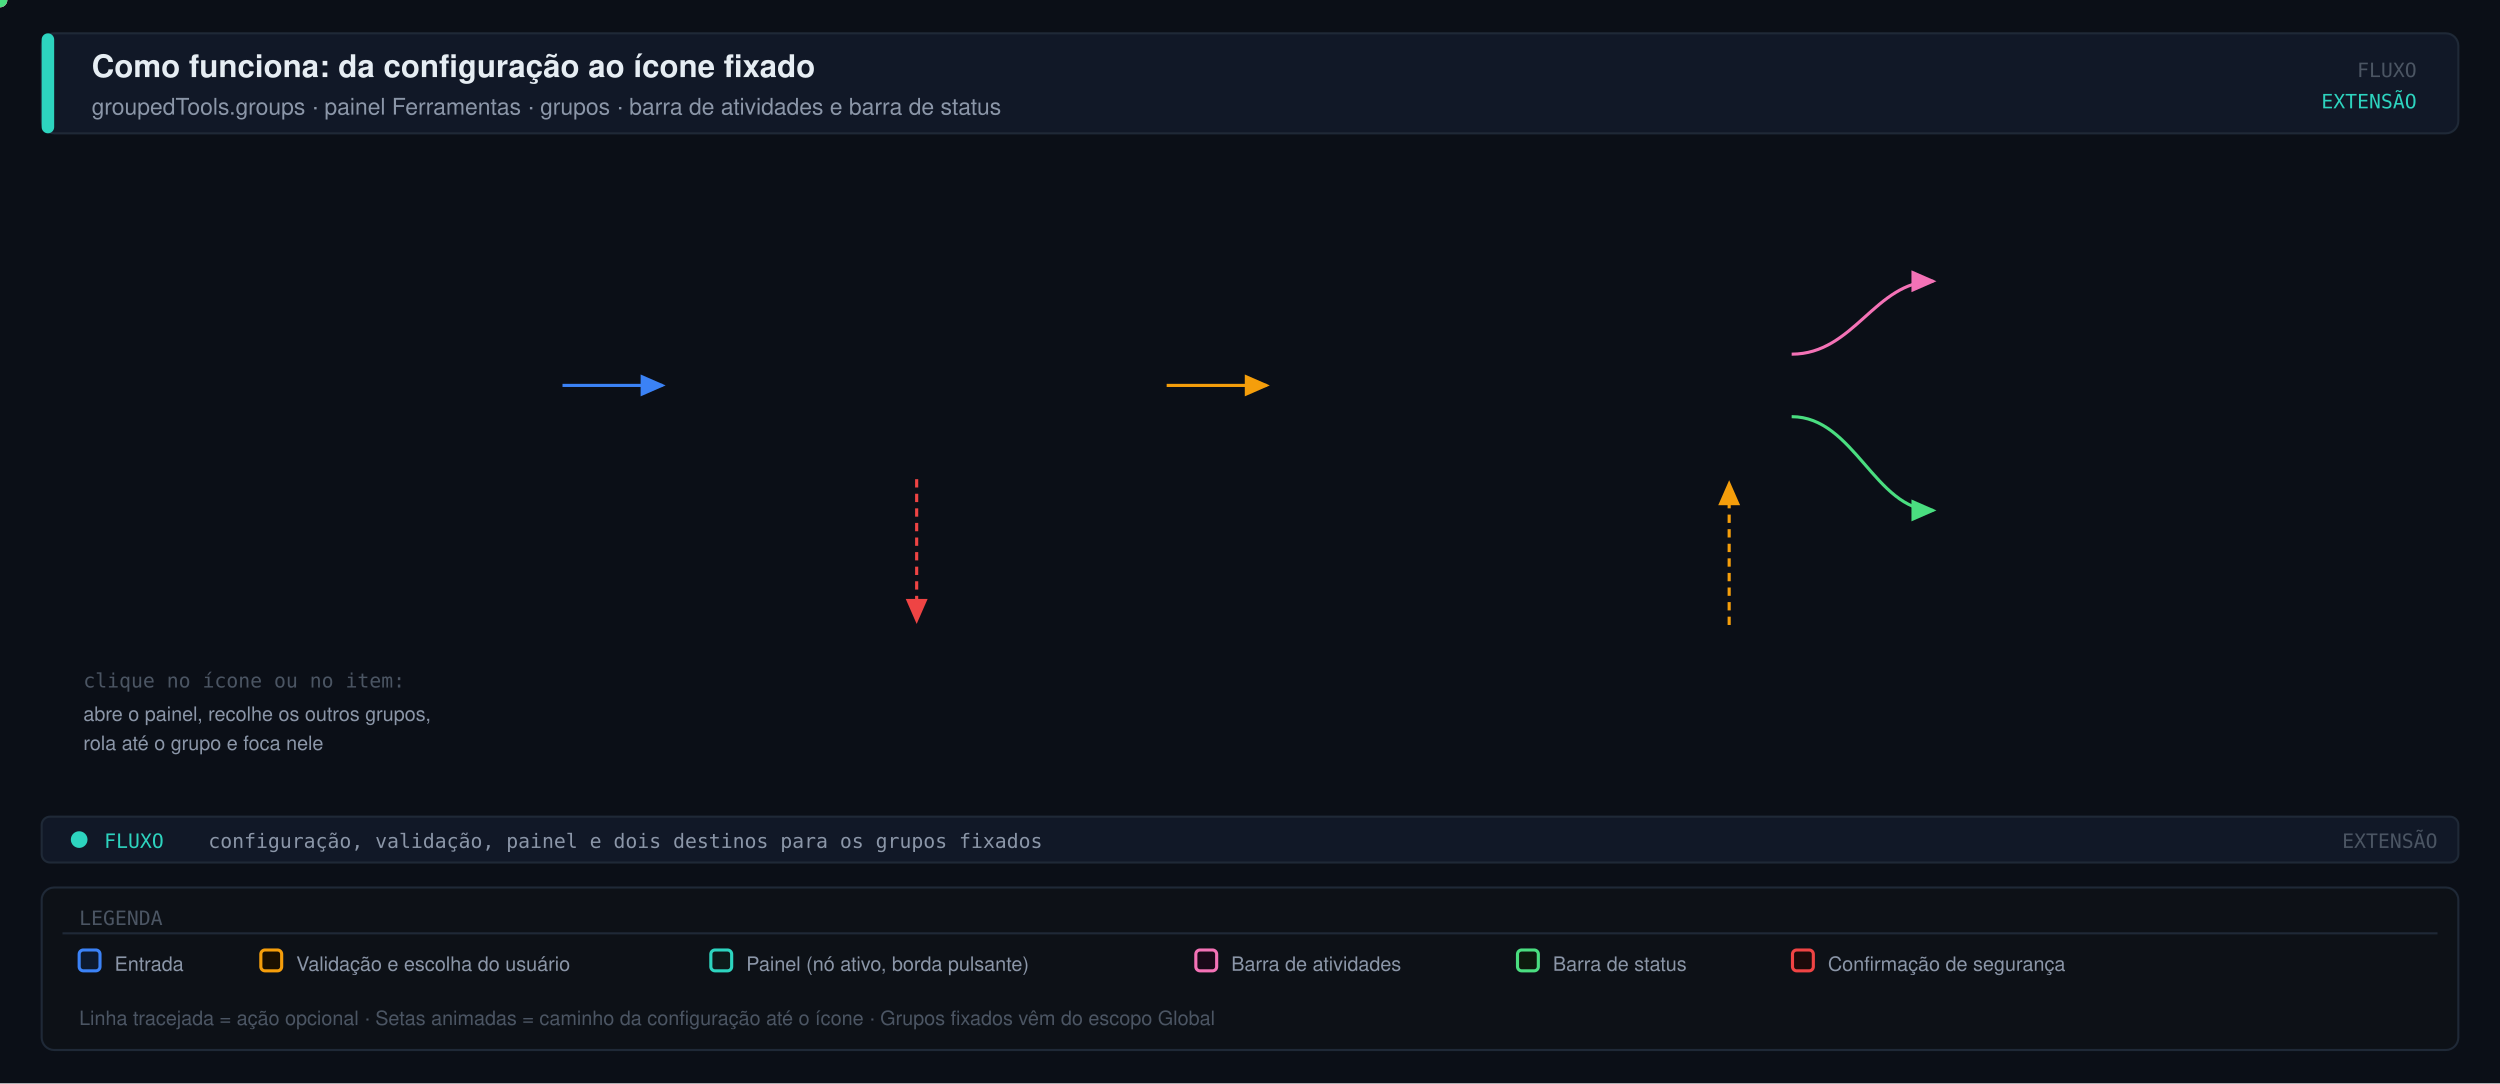
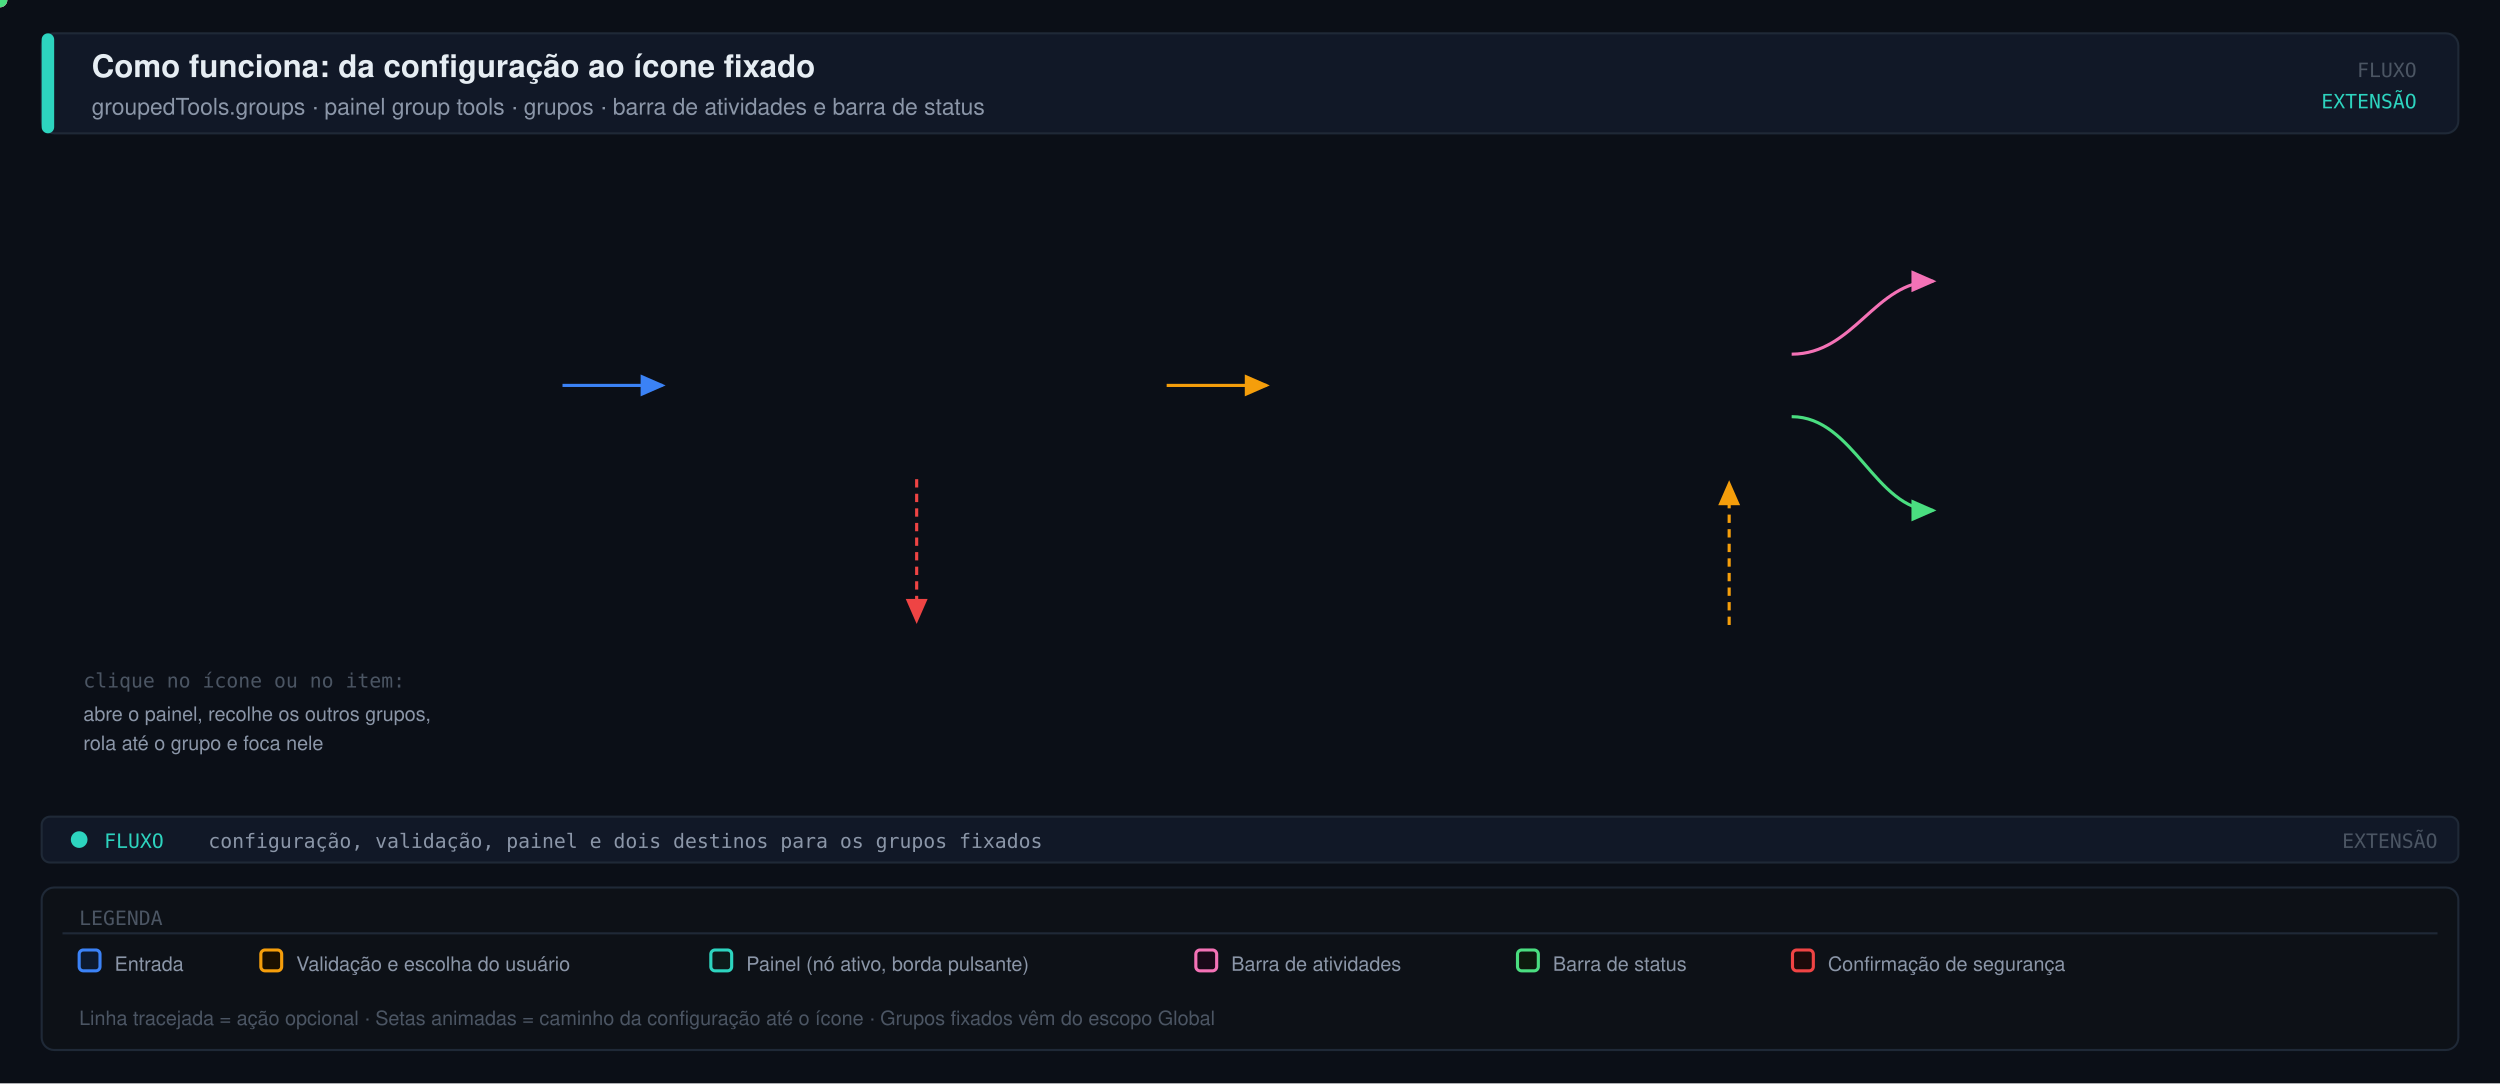
<svg xmlns="http://www.w3.org/2000/svg" viewBox="0 0 1200 520" role="img" aria-label="Fluxo da configuração até os grupos fixados" font-family="-apple-system, BlinkMacSystemFont, 'Segoe UI', Helvetica, Arial, sans-serif">
  <defs>
    <marker id="arr-blue" markerWidth="8" markerHeight="7" refX="7" refY="3.5" orient="auto">
      <path d="M0,0 L8,3.5 L0,7 Z" fill="#3b82f6" />
    </marker>
    <marker id="arr-teal" markerWidth="8" markerHeight="7" refX="7" refY="3.5" orient="auto">
      <path d="M0,0 L8,3.5 L0,7 Z" fill="#2dd4bf" />
    </marker>
    <marker id="arr-amber" markerWidth="8" markerHeight="7" refX="7" refY="3.5" orient="auto">
      <path d="M0,0 L8,3.5 L0,7 Z" fill="#f59e0b" />
    </marker>
    <marker id="arr-green" markerWidth="8" markerHeight="7" refX="7" refY="3.5" orient="auto">
      <path d="M0,0 L8,3.5 L0,7 Z" fill="#4ade80" />
    </marker>
    <marker id="arr-pink" markerWidth="8" markerHeight="7" refX="7" refY="3.5" orient="auto">
      <path d="M0,0 L8,3.5 L0,7 Z" fill="#f472b6" />
    </marker>
    <marker id="arr-red" markerWidth="8" markerHeight="7" refX="7" refY="3.5" orient="auto">
      <path d="M0,0 L8,3.5 L0,7 Z" fill="#ef4444" />
    </marker>
    <path id="p1" d="M270,185 L320,185" fill="none" />
    <path id="p2" d="M560,185 L610,185" fill="none" />
    <path id="p3" d="M860,170 C890,170 900,135 930,135" fill="none" />
    <path id="p4" d="M860,200 C890,200 900,245 930,245" fill="none" />
  </defs>
  <rect width="1200" height="520" fill="#0b0f17" />
  <rect x="20" y="16" width="1160" height="48" rx="6" fill="#111827" stroke="#1f2937" />
  <rect x="20" y="16" width="6" height="48" rx="3" fill="#2dd4bf" />
  <text x="44" y="37" font-size="15" font-weight="700" fill="#e6edf3">Como funciona: da configuração ao ícone fixado</text>
-   <text x="44" y="55" font-size="11" fill="#8b96a8">groupedTools.groups · painel Ferramentas · grupos · barra de atividades e barra de status</text>
+   <text x="44" y="55" font-size="11" fill="#8b96a8">groupedTools.groups · painel group tools · grupos · barra de atividades e barra de status</text>
  <text x="1160" y="37" font-size="9.5" fill="#4b5563" text-anchor="end" font-family="ui-monospace,SFMono-Regular,Menlo,Consolas,monospace">FLUXO</text>
  <text x="1160" y="52" font-size="9.5" fill="#2dd4bf" text-anchor="end" font-family="ui-monospace,SFMono-Regular,Menlo,Consolas,monospace">EXTENSÃO</text>
  <g opacity="0">
    <animate attributeName="opacity" to="1" begin="0.3s" dur="0.4s" fill="freeze" />
    <rect x="40" y="140" width="230" height="90" rx="6" fill="#0d1a2e" stroke="#3b82f6" stroke-width="1.5" />
    <text x="155.0" y="162" font-size="11" font-weight="700" fill="#3b82f6" text-anchor="middle">1. Configuração</text>
    <text x="155.0" y="182" font-size="9.5" fill="#e6edf3" text-anchor="middle" font-family="ui-monospace,SFMono-Regular,Menlo,Consolas,monospace">groupedTools.groups</text>
    <text x="155.0" y="198" font-size="9.5" fill="#8b96a8" text-anchor="middle">Global (padrão) ou Este projeto</text>
    <text x="155.0" y="214" font-size="9.5" fill="#8b96a8" text-anchor="middle">o painel grava a cada gesto</text>
  </g>
  <g opacity="0">
    <animate attributeName="opacity" to="1" begin="0.7s" dur="0.4s" fill="freeze" />
    <rect x="320" y="140" width="240" height="90" rx="6" fill="#1a0f00" stroke="#f59e0b" stroke-width="1.5" />
    <text x="440.0" y="162" font-size="11" font-weight="700" fill="#f59e0b" text-anchor="middle">2. Validação</text>
    <text x="440.0" y="182" font-size="9.5" fill="#e6edf3" text-anchor="middle" font-family="ui-monospace,SFMono-Regular,Menlo,Consolas,monospace">src/config.js</text>
    <text x="440.0" y="198" font-size="9.5" fill="#8b96a8" text-anchor="middle">até 100 grupos, nome 100, comando 200</text>
    <text x="440.0" y="214" font-size="9.5" fill="#8b96a8" text-anchor="middle">remove caracteres de controle</text>
  </g>
  <g opacity="0">
    <animate attributeName="opacity" to="1" begin="1.1s" dur="0.4s" fill="freeze" />
    <rect x="610" y="140" width="250" height="90" rx="6" fill="#0d1a1a" stroke="#2dd4bf" stroke-width="1.5">
      <animate attributeName="stroke-opacity" values="0.35;1;0.35" dur="2.5s" repeatCount="indefinite" />
    </rect>
-     <text x="735.0" y="162" font-size="11" font-weight="700" fill="#2dd4bf" text-anchor="middle">3. Painel Ferramentas</text>
+     <text x="735.0" y="162" font-size="11" font-weight="700" fill="#2dd4bf" text-anchor="middle">3. Painel group tools</text>
    <text x="735.0" y="182" font-size="9.5" fill="#e6edf3" text-anchor="middle" font-family="ui-monospace,SFMono-Regular,Menlo,Consolas,monospace">src/tools-view.js, media/view.js</text>
-     <text x="735.0" y="198" font-size="9.5" fill="#8b96a8" text-anchor="middle">busca, favoritos, modo Organizar</text>
+     <text x="735.0" y="198" font-size="9.5" fill="#8b96a8" text-anchor="middle">busca, favoritos, organizar sempre ativo</text>
    <text x="735.0" y="214" font-size="9.5" fill="#8b96a8" text-anchor="middle">grupos com cor e ícone Lucide</text>
  </g>
  <g opacity="0">
    <animate attributeName="opacity" to="1" begin="1.6s" dur="0.4s" fill="freeze" />
    <rect x="930" y="95" width="230" height="80" rx="6" fill="#1a0918" stroke="#f472b6" stroke-width="1.5" />
    <text x="1045.0" y="117" font-size="11" font-weight="700" fill="#f472b6" text-anchor="middle">4a. Barra de atividades</text>
    <text x="1045.0" y="137" font-size="9.5" fill="#8b96a8" text-anchor="middle">um ícone por grupo fixado</text>
    <text x="1045.0" y="153" font-size="9.5" fill="#e6edf3" text-anchor="middle" font-family="ui-monospace,SFMono-Regular,Menlo,Consolas,monospace">media/pin/*.svg`, 40 do catálogo</text>
  </g>
  <g opacity="0">
    <animate attributeName="opacity" to="1" begin="1.9s" dur="0.4s" fill="freeze" />
    <rect x="930" y="205" width="230" height="80" rx="6" fill="#0d1a0d" stroke="#4ade80" stroke-width="1.5" />
    <text x="1045.0" y="227" font-size="11" font-weight="700" fill="#4ade80" text-anchor="middle">4b. Barra de status</text>
-     <text x="1045.0" y="247" font-size="9.5" fill="#e6edf3" text-anchor="middle" font-family="ui-monospace,SFMono-Regular,Menlo,Consolas,monospace">Nome (N)` à esquerda</text>
+     <text x="1045.0" y="247" font-size="9.5" fill="#e6edf3" text-anchor="middle" font-family="ui-monospace,SFMono-Regular,Menlo,Consolas,monospace">ícone e número, à esquerda</text>
    <text x="1045.0" y="263" font-size="9.5" fill="#8b96a8" text-anchor="middle">card nativo com as extensões</text>
  </g>
  <path d="M270,185 L318,185" stroke="#3b82f6" stroke-width="1.5" fill="none" marker-end="url(#arr-blue)" />
  <circle r="3.5" fill="#3b82f6">
    <animateMotion dur="1.8s" repeatCount="indefinite">
      <mpath href="#p1" />
    </animateMotion>
    <animate attributeName="opacity" values="0;1;1;0" dur="1.8s" repeatCount="indefinite" />
  </circle>
  <path d="M560,185 L608,185" stroke="#f59e0b" stroke-width="1.5" fill="none" marker-end="url(#arr-amber)" />
  <circle r="3.5" fill="#f59e0b">
    <animateMotion dur="2.2s" repeatCount="indefinite">
      <mpath href="#p2" />
    </animateMotion>
    <animate attributeName="opacity" values="0;1;1;0" dur="2.2s" repeatCount="indefinite" />
  </circle>
  <path d="M860,170 C890,170 900,135 928,135" stroke="#f472b6" stroke-width="1.5" fill="none" marker-end="url(#arr-pink)" />
  <circle r="3.5" fill="#f472b6">
    <animateMotion dur="2.0s" repeatCount="indefinite">
      <mpath href="#p3" />
    </animateMotion>
    <animate attributeName="opacity" values="0;1;1;0" dur="2.0s" repeatCount="indefinite" />
  </circle>
  <path d="M860,200 C890,200 900,245 928,245" stroke="#4ade80" stroke-width="1.5" fill="none" marker-end="url(#arr-green)" />
  <circle r="3.5" fill="#4ade80">
    <animateMotion dur="2.6s" repeatCount="indefinite">
      <mpath href="#p4" />
    </animateMotion>
    <animate attributeName="opacity" values="0;1;1;0" dur="2.6s" repeatCount="indefinite" />
  </circle>
  <g opacity="0">
    <animate attributeName="opacity" to="1" begin="2.3s" dur="0.4s" fill="freeze" />
    <rect x="320" y="300" width="240" height="70" rx="6" fill="#1a0a0a" stroke="#ef4444" stroke-width="1.5" />
    <text x="440.0" y="322" font-size="11" font-weight="700" fill="#ef4444" text-anchor="middle">Itens do projeto</text>
    <text x="440.0" y="342" font-size="9.5" fill="#8b96a8" text-anchor="middle">argumentos ou comando fora da lista:</text>
    <text x="440.0" y="358" font-size="9.5" fill="#8b96a8" text-anchor="middle">confirmação modal antes de executar</text>
  </g>
  <path d="M440,230 L440,298" stroke="#ef4444" stroke-width="1.5" stroke-dasharray="4 3" fill="none" marker-end="url(#arr-red)" />
  <g opacity="0">
    <animate attributeName="opacity" to="1" begin="2.6s" dur="0.4s" fill="freeze" />
    <rect x="700" y="300" width="260" height="70" rx="6" fill="#1a0f00" stroke="#f59e0b" stroke-width="1.5" />
    <text x="830.0" y="322" font-size="11" font-weight="700" fill="#f59e0b" text-anchor="middle">Fixar um grupo</text>
    <text x="830.0" y="342" font-size="9.5" fill="#8b96a8" text-anchor="middle">⋯ do grupo, só no escopo Global</text>
    <text x="830.0" y="358" font-size="9.5" fill="#8b96a8" text-anchor="middle">um grupo por ícone do catálogo</text>
  </g>
  <path d="M830,300 L830,232" stroke="#f59e0b" stroke-width="1.5" stroke-dasharray="4 3" fill="none" marker-end="url(#arr-amber)" />
  <text x="40" y="330" font-size="9.5" fill="#4b5563" font-family="ui-monospace,SFMono-Regular,Menlo,Consolas,monospace">clique no ícone ou no item:</text>
  <text x="40" y="346" font-size="9.5" fill="#8b96a8">abre o painel, recolhe os outros grupos,</text>
  <text x="40" y="360" font-size="9.5" fill="#8b96a8">rola até o grupo e foca nele</text>
  <rect x="20" y="392" width="1160" height="22" rx="4" fill="#111827" stroke="#1f2937" />
  <circle cx="38" cy="403" r="4" fill="#2dd4bf">
    <animate attributeName="opacity" values="0.4;1;0.4" dur="2s" repeatCount="indefinite" />
  </circle>
  <text x="50" y="407" font-size="9.5" fill="#2dd4bf" font-family="ui-monospace,SFMono-Regular,Menlo,Consolas,monospace">FLUXO</text>
  <text x="100" y="407" font-size="9.5" fill="#8b96a8" font-family="ui-monospace,SFMono-Regular,Menlo,Consolas,monospace">configuração, validação, painel e dois destinos para os grupos fixados</text>
  <text x="1170" y="407" font-size="9.5" fill="#4b5563" text-anchor="end" font-family="ui-monospace,SFMono-Regular,Menlo,Consolas,monospace">EXTENSÃO</text>
  <rect x="20" y="426" width="1160" height="78" rx="6" fill="#0d1117" stroke="#1f2937" />
  <text x="38" y="444" font-size="9.5" fill="#4b5563" font-family="ui-monospace,SFMono-Regular,Menlo,Consolas,monospace">LEGENDA</text>
  <line x1="30" y1="448" x2="1170" y2="448" stroke="#1f2937" />
  <rect x="38" y="456" width="10" height="10" rx="2" fill="#0d1a2e" stroke="#3b82f6" stroke-width="1.5" />
  <text x="55" y="466" font-size="9.5" fill="#8b96a8">Entrada</text>
  <rect x="125.2" y="456" width="10" height="10" rx="2" fill="#1a0f00" stroke="#f59e0b" stroke-width="1.5" />
  <text x="142.2" y="466" font-size="9.5" fill="#8b96a8">Validação e escolha do usuário</text>
  <rect x="341.2" y="456" width="10" height="10" rx="2" fill="#0d1a1a" stroke="#2dd4bf" stroke-width="1.5" />
  <text x="358.2" y="466" font-size="9.5" fill="#8b96a8">Painel (nó ativo, borda pulsante)</text>
  <rect x="574.0" y="456" width="10" height="10" rx="2" fill="#1a0918" stroke="#f472b6" stroke-width="1.5" />
  <text x="591.0" y="466" font-size="9.5" fill="#8b96a8">Barra de atividades</text>
  <rect x="728.4" y="456" width="10" height="10" rx="2" fill="#0d1a0d" stroke="#4ade80" stroke-width="1.5" />
  <text x="745.4" y="466" font-size="9.5" fill="#8b96a8">Barra de status</text>
  <rect x="860.4" y="456" width="10" height="10" rx="2" fill="#1a0a0a" stroke="#ef4444" stroke-width="1.5" />
  <text x="877.4" y="466" font-size="9.5" fill="#8b96a8">Confirmação de segurança</text>
  <text x="38" y="492" font-size="9.5" fill="#4b5563">Linha tracejada = ação opcional · Setas animadas = caminho da configuração até o ícone · Grupos fixados vêm do escopo Global</text>
</svg>
